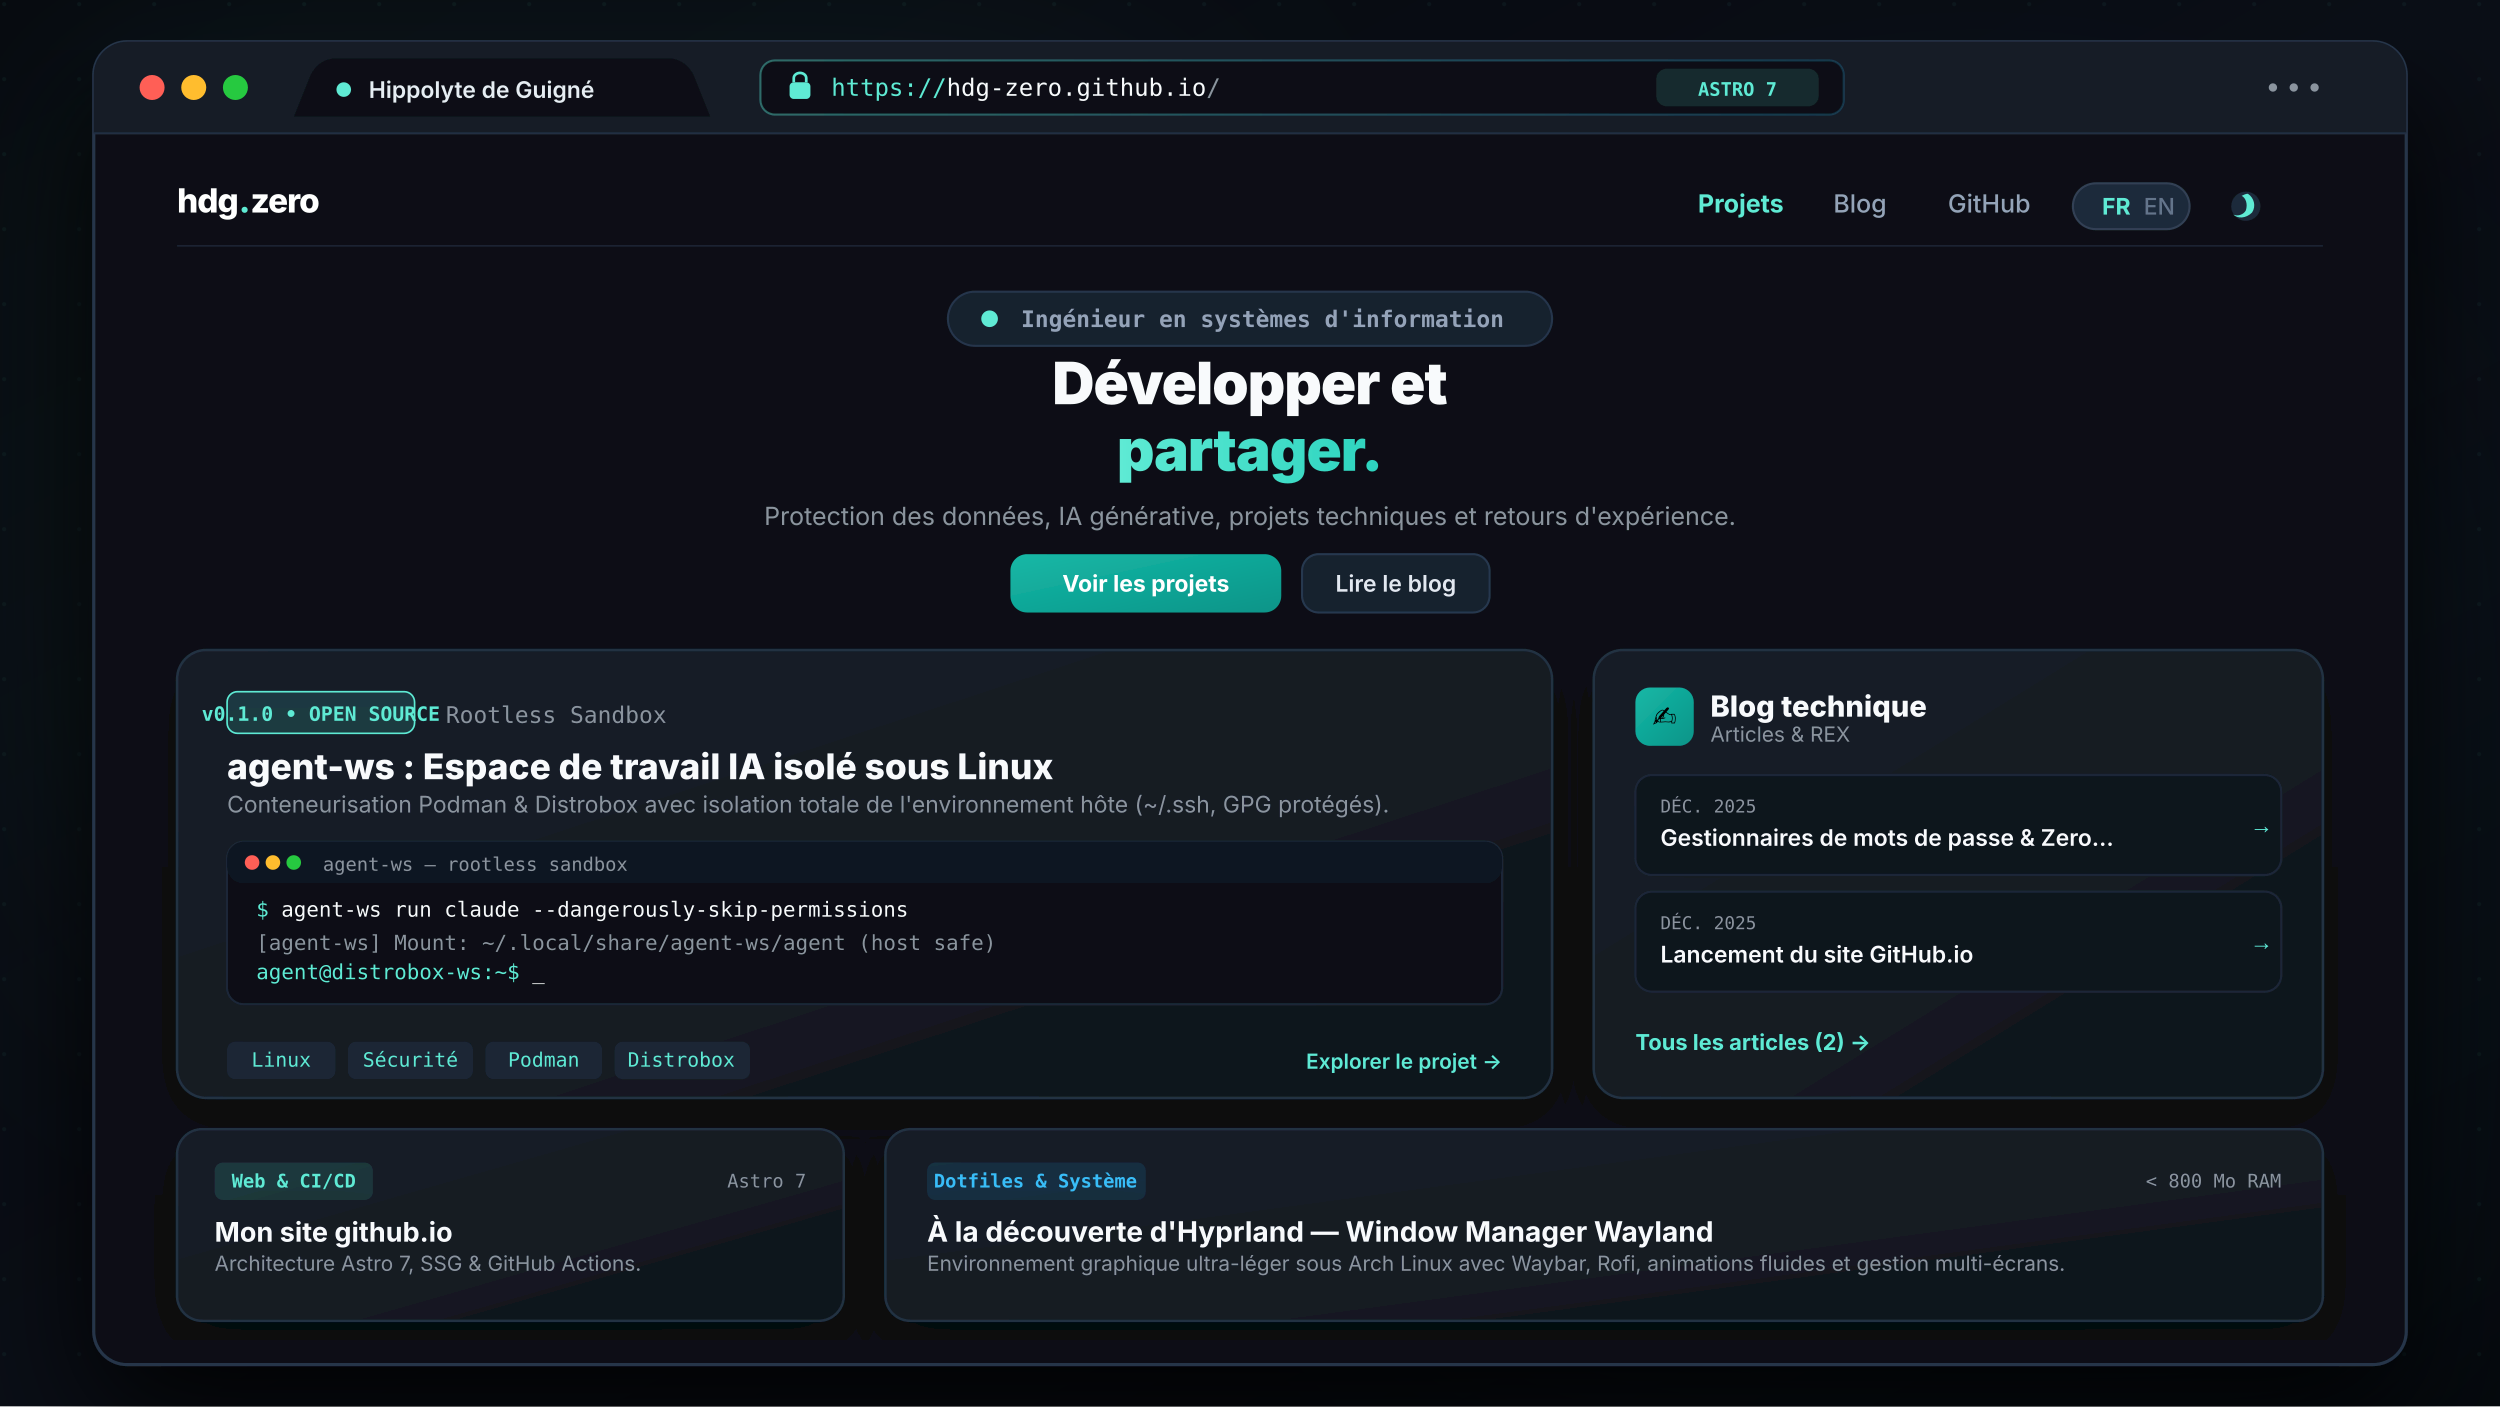
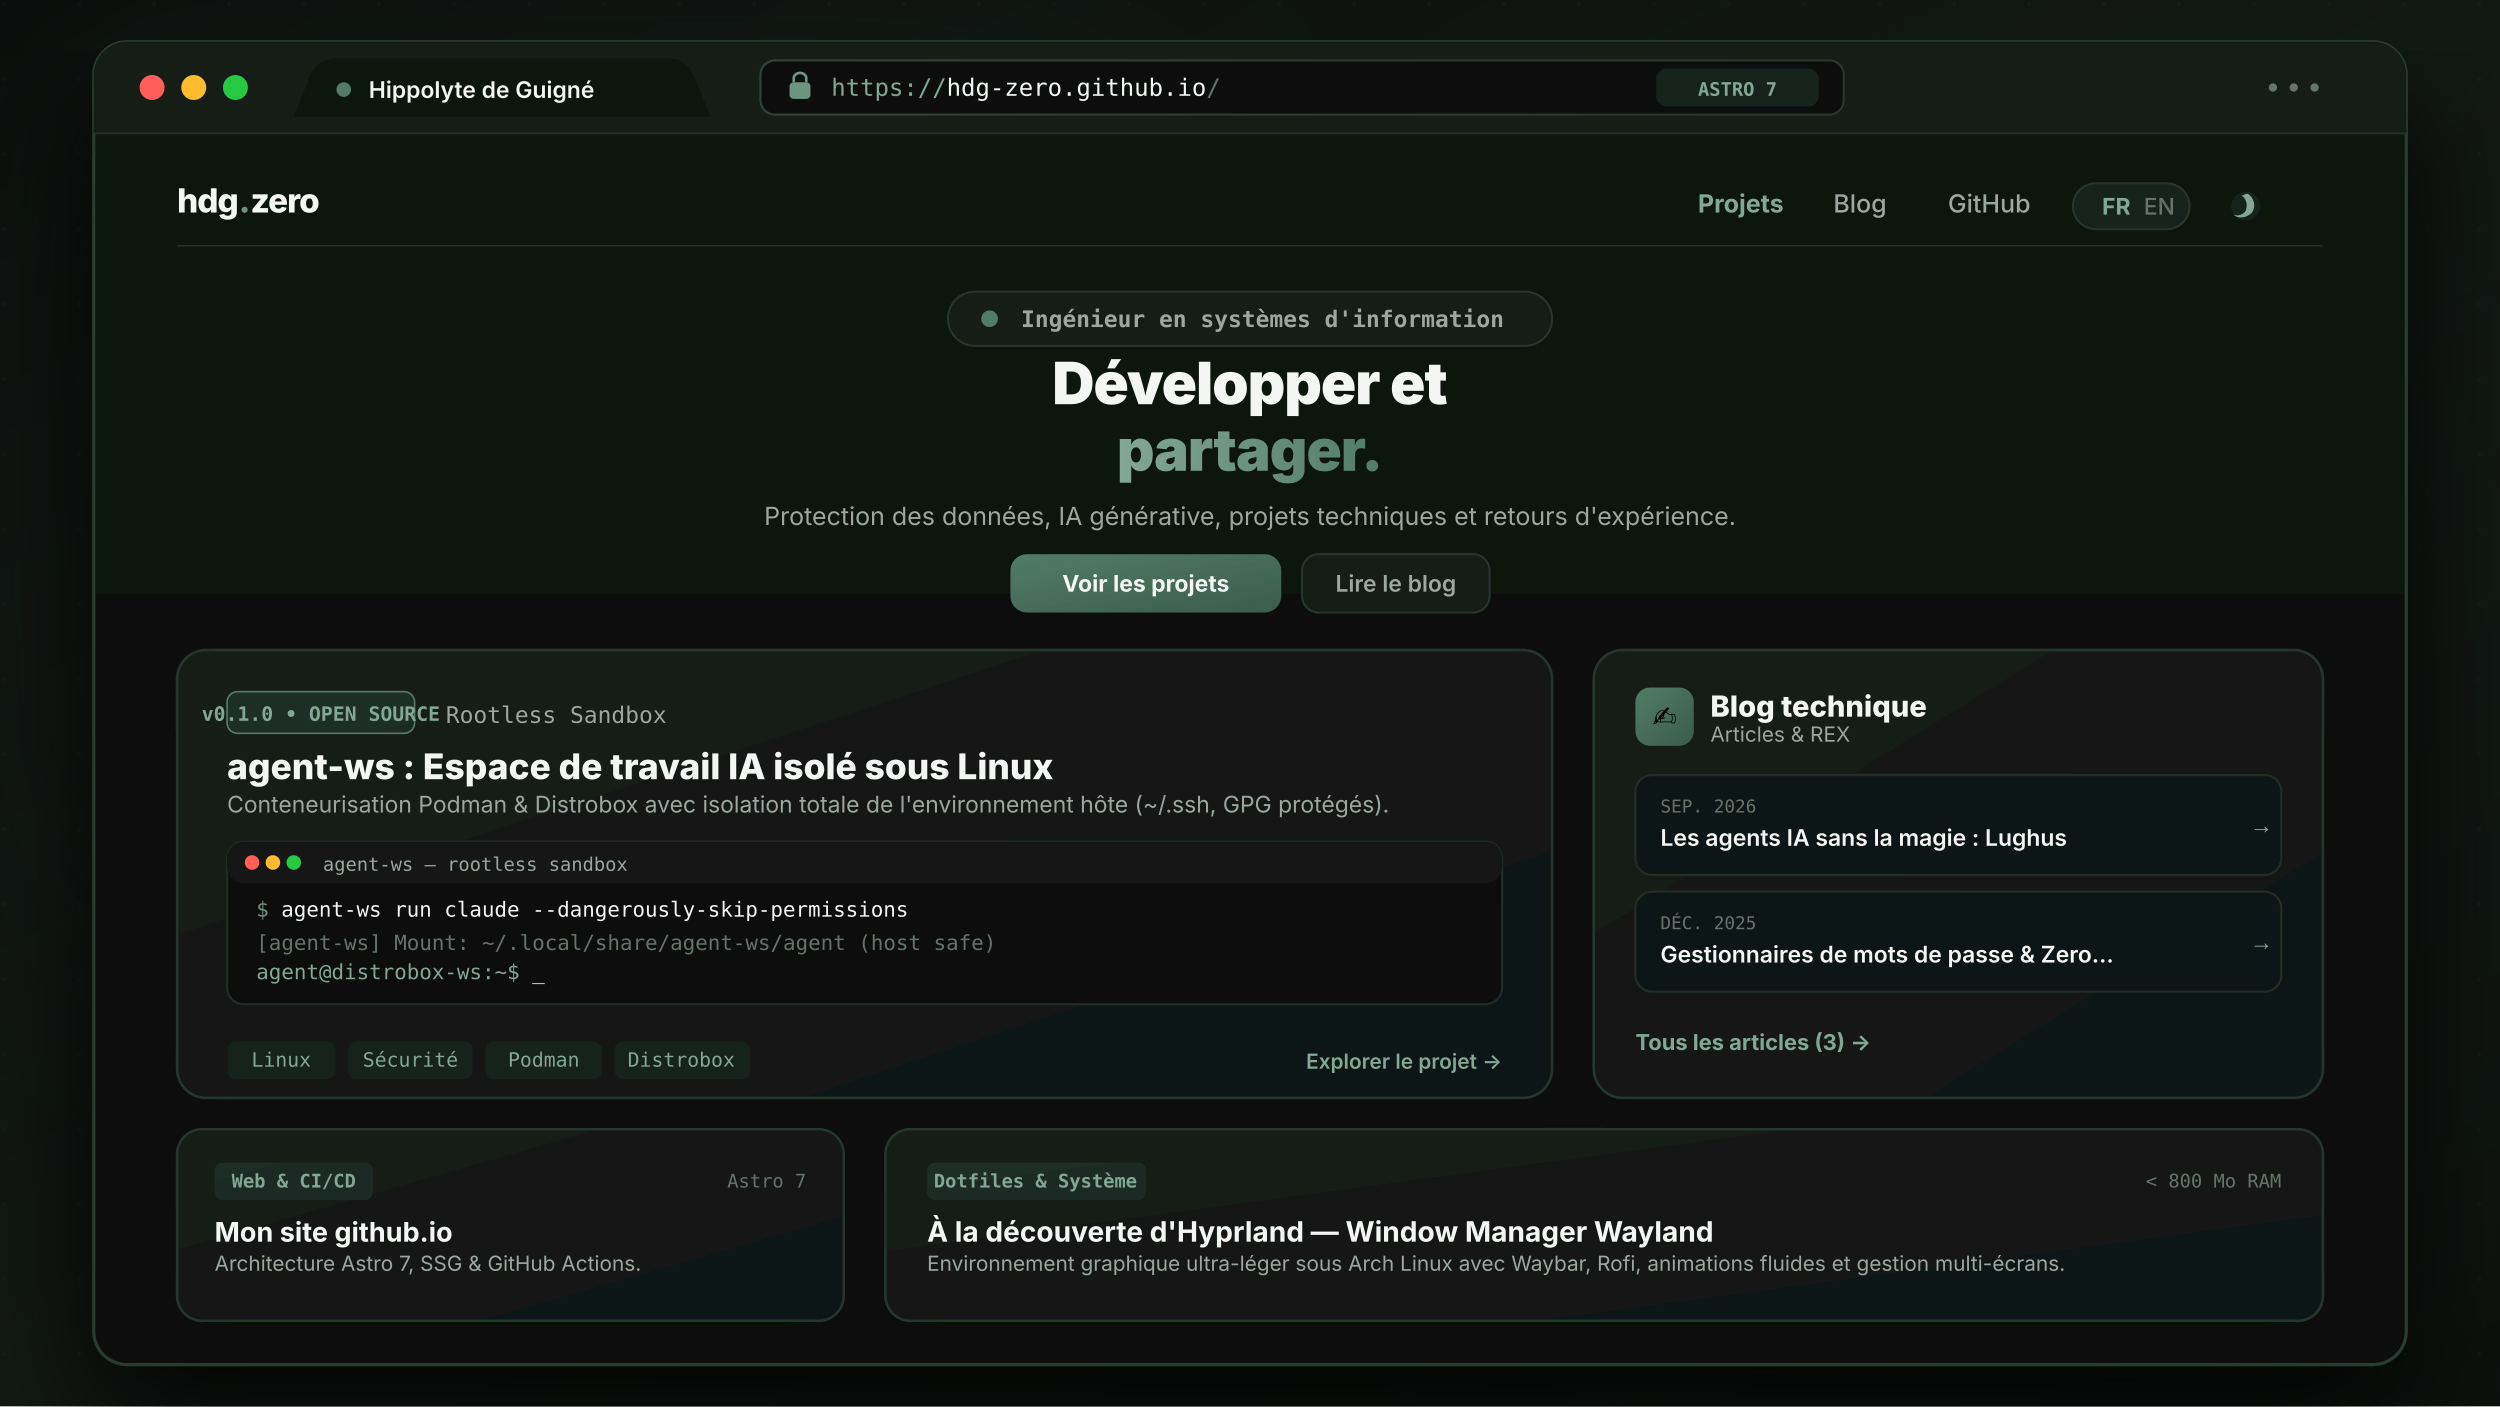
<svg xmlns="http://www.w3.org/2000/svg" viewBox="0 0 1200 675" width="1200" height="675">
  <defs>
    <linearGradient id="canvas-bg" x1="0%" y1="0%" x2="100%" y2="100%">
-       <stop offset="0%" stop-color="#06090e" />
-       <stop offset="50%" stop-color="#0a0e16" />
-       <stop offset="100%" stop-color="#05080c" />
+       <stop offset="0%" stop-color="#0a0d0b" />
+       <stop offset="50%" stop-color="#121814" />
+       <stop offset="100%" stop-color="#0c100d" />
    </linearGradient>
    <linearGradient id="window-bg" x1="0%" y1="0%" x2="0%" y2="100%">
-       <stop offset="0%" stop-color="#0d1117" />
-       <stop offset="100%" stop-color="#090d13" />
+       <stop offset="0%" stop-color="#0f1411" />
+       <stop offset="100%" stop-color="#0b0e0c" />
    </linearGradient>
    <linearGradient id="hero-gradient" x1="0%" y1="0%" x2="100%" y2="0%">
-       <stop offset="0%" stop-color="#5eead4" />
-       <stop offset="100%" stop-color="#2dd4bf" />
+       <stop offset="0%" stop-color="#82a895" />
+       <stop offset="100%" stop-color="#527c67" />
    </linearGradient>
    <linearGradient id="btn-primary" x1="0%" y1="0%" x2="100%" y2="100%">
-       <stop offset="0%" stop-color="#14b8a6" />
-       <stop offset="100%" stop-color="#0d9488" />
+       <stop offset="0%" stop-color="#527c67" />
+       <stop offset="100%" stop-color="#3a5c4c" />
    </linearGradient>
    <linearGradient id="card-grad" x1="0%" y1="0%" x2="100%" y2="100%">
-       <stop offset="0%" stop-color="#161f2c" stop-opacity="0.85" />
-       <stop offset="100%" stop-color="#0f1622" stop-opacity="0.85" />
+       <stop offset="0%" stop-color="#151c18" stop-opacity="0.95" />
+       <stop offset="100%" stop-color="#101512" stop-opacity="0.95" />
    </linearGradient>
    <linearGradient id="address-border" x1="0%" y1="0%" x2="100%" y2="0%">
-       <stop offset="0%" stop-color="#5eead4" stop-opacity="0.4" />
-       <stop offset="100%" stop-color="#38bdf8" stop-opacity="0.2" />
+       <stop offset="0%" stop-color="#527c67" stop-opacity="0.45" />
+       <stop offset="100%" stop-color="#6e9481" stop-opacity="0.25" />
    </linearGradient>
    <filter id="browser-shadow" x="-5%" y="-5%" width="110%" height="115%">
-       <feDropShadow dx="0" dy="24" stdDeviation="30" flood-color="#000000" flood-opacity="0.9" />
+       <feDropShadow dx="0" dy="24" stdDeviation="30" flood-color="#000000" flood-opacity="0.85" />
    </filter>
    <filter id="card-shadow" x="-5%" y="-5%" width="110%" height="115%">
-       <feDropShadow dx="0" dy="8" stdDeviation="12" flood-color="#000000" flood-opacity="0.5" />
+       <feDropShadow dx="0" dy="8" stdDeviation="12" flood-color="#000000" flood-opacity="0.6" />
    </filter>
    <pattern id="site-grid" width="36" height="36" patternUnits="userSpaceOnUse">
-       <circle cx="2" cy="2" r="1" fill="#5eead4" fill-opacity="0.05" />
+       <circle cx="2" cy="2" r="1" fill="#527c67" fill-opacity="0.06" />
    </pattern>
  </defs>
  <rect width="1200" height="675" fill="url(#canvas-bg)" />
  <rect width="1200" height="675" fill="url(#site-grid)" />
-   <circle cx="250" cy="180" r="320" fill="#5eead4" opacity="0.07" filter="blur(70px)" />
-   <circle cx="950" cy="420" r="300" fill="#38bdf8" opacity="0.06" filter="blur(70px)" />
+   <circle cx="250" cy="180" r="320" fill="#527c67" opacity="0.08" filter="blur(70px)" />
+   <circle cx="950" cy="420" r="300" fill="#3a5c4c" opacity="0.07" filter="blur(70px)" />
  <g transform="translate(45, 20)" filter="url(#browser-shadow)">
-     <rect width="1110" height="635" rx="16" fill="url(#window-bg)" stroke="#26354a" stroke-width="1.5" />
-     <path d="M 0 16 C 0 7.163 7.163 0 16 0 L 1094 0 C 1102.837 0 1110 7.163 1110 16 L 1110 44 L 0 44 Z" fill="#141c28" />
-     <line x1="0" y1="44" x2="1110" y2="44" stroke="#222f42" stroke-width="1" />
+     <rect width="1110" height="635" rx="16" fill="url(#window-bg)" stroke="#2c3a31" stroke-width="1.5" />
+     <path d="M 0 16 C 0 7.163 7.163 0 16 0 L 1094 0 C 1102.837 0 1110 7.163 1110 16 L 1110 44 L 0 44 Z" fill="#141b17" />
+     <line x1="0" y1="44" x2="1110" y2="44" stroke="#232d26" stroke-width="1" />
    <circle cx="28" cy="22" r="6" fill="#ff5f56" />
    <circle cx="48" cy="22" r="6" fill="#ffbd2e" />
    <circle cx="68" cy="22" r="6" fill="#27c93f" />
    <g transform="translate(96, 8)">
-       <path d="M 0 28 L 8 8 C 10 4 14 0 20 0 L 180 0 C 186 0 190 4 192 8 L 200 28 Z" fill="#0d1117" />
-       <circle cx="24" cy="15" r="3.5" fill="#5eead4" />
-       <text x="36" y="19" font-family="'Inter', system-ui, sans-serif" font-size="11" font-weight="600" fill="#e6edf3">
+       <path d="M 0 28 L 8 8 C 10 4 14 0 20 0 L 180 0 C 186 0 190 4 192 8 L 200 28 Z" fill="#0f1411" />
+       <circle cx="24" cy="15" r="3.5" fill="#527c67" />
+       <text x="36" y="19" font-family="'Inter', system-ui, sans-serif" font-size="11" font-weight="600" fill="#f4f6f4">
        Hippolyte de Guigné
      </text>
    </g>
    <g transform="translate(320, 9)">
-       <rect width="520" height="26" rx="7" fill="#0b1017" stroke="url(#address-border)" stroke-width="1" />
+       <rect width="520" height="26" rx="7" fill="#0c110e" stroke="url(#address-border)" stroke-width="1" />
      <g transform="translate(14, 6)">
-         <rect x="0" y="4.5" width="10" height="8" rx="2" fill="#5eead4" />
-         <path d="M 2 4.5 V 2.5 C 2 1 3.5 0 5 0 C 6.5 0 8 1 8 2.5 V 4.5" fill="none" stroke="#5eead4" stroke-width="1.3" />
-       </g>
-       <text x="34" y="17" font-family="'JetBrains Mono', monospace" font-size="11.5" fill="#f8fafc">
-         <tspan fill="#5eead4">https://</tspan>hdg-zero.github.io<tspan fill="#8b949e">/</tspan>
+         <rect x="0" y="4.5" width="10" height="8" rx="2" fill="#6e9481" />
+         <path d="M 2 4.5 V 2.5 C 2 1 3.5 0 5 0 C 6.5 0 8 1 8 2.5 V 4.5" fill="none" stroke="#6e9481" stroke-width="1.3" />
+       </g>
+       <text x="34" y="17" font-family="'JetBrains Mono', monospace" font-size="11.5" fill="#f4f6f4">
+         <tspan fill="#82a895">https://</tspan>hdg-zero.github.io<tspan fill="#66736a">/</tspan>
      </text>
      <g transform="translate(430, 4)">
-         <rect width="78" height="18" rx="5" fill="#5eead4" fill-opacity="0.12" />
-         <text x="39" y="13" font-family="'JetBrains Mono', monospace" font-size="9" font-weight="700" fill="#5eead4" text-anchor="middle">ASTRO 7</text>
-       </g>
-     </g>
-     <g transform="translate(1040, 16)" fill="#8b949e">
+         <rect width="78" height="18" rx="5" fill="#527c67" fill-opacity="0.18" />
+         <text x="39" y="13" font-family="'JetBrains Mono', monospace" font-size="9" font-weight="700" fill="#82a895" text-anchor="middle">ASTRO 7</text>
+       </g>
+     </g>
+     <g transform="translate(1040, 16)" fill="#66736a">
      <circle cx="6" cy="6" r="2" />
      <circle cx="16" cy="6" r="2" />
      <circle cx="26" cy="6" r="2" />
    </g>
    <g id="viewport-content" transform="translate(0, 44)">
      <g id="mock-navbar" transform="translate(40, 14)">
-         <text x="0" y="24" font-family="'Inter', system-ui, sans-serif" font-size="16" font-weight="800" fill="#ffffff" letter-spacing="-0.5">
-           hdg<tspan fill="#5eead4">.</tspan>zero
+         <text x="0" y="24" font-family="'Inter', system-ui, sans-serif" font-size="16" font-weight="800" fill="#f4f6f4" letter-spacing="-0.5">
+           hdg<tspan fill="#6e9481">.</tspan>zero
        </text>
        <g transform="translate(730, 10)" font-family="'Inter', system-ui, sans-serif" font-size="12" font-weight="500">
-           <text x="0" y="14" fill="#5eead4" font-weight="700">Projets</text>
-           <text x="65" y="14" fill="#94a3b8">Blog</text>
-           <text x="120" y="14" fill="#94a3b8">GitHub</text>
-           <rect x="180" y="0" width="56" height="22" rx="11" fill="#1e293b" stroke="#334155" stroke-width="1" />
-           <text x="194" y="15" fill="#5eead4" font-size="11" font-weight="700">FR</text>
-           <text x="214" y="15" fill="#64748b" font-size="11">EN</text>
+           <text x="0" y="14" fill="#82a895" font-weight="700">Projets</text>
+           <text x="65" y="14" fill="#9ca7a0">Blog</text>
+           <text x="120" y="14" fill="#9ca7a0">GitHub</text>
+           <rect x="180" y="0" width="56" height="22" rx="11" fill="#18201b" stroke="#28352d" stroke-width="1" />
+           <text x="194" y="15" fill="#82a895" font-size="11" font-weight="700">FR</text>
+           <text x="214" y="15" fill="#66736a" font-size="11">EN</text>
          <g transform="translate(255, 3)">
-             <circle cx="8" cy="8" r="7" fill="#1e293b" />
-             <path d="M 6 3 C 8 4 9 7 8 10 C 7 12 4 13 2 12 C 4 14 8 14 11 11 C 13 8 12 4 9 2 C 8 2 7 2.5 6 3 Z" fill="#5eead4" />
-           </g>
-         </g>
-         <line x1="0" y1="40" x2="1030" y2="40" stroke="#1e293b" stroke-width="0.8" stroke-opacity="0.8" />
+             <circle cx="8" cy="8" r="7" fill="#18201b" />
+             <path d="M 6 3 C 8 4 9 7 8 10 C 7 12 4 13 2 12 C 4 14 8 14 11 11 C 13 8 12 4 9 2 C 8 2 7 2.5 6 3 Z" fill="#82a895" />
+           </g>
+         </g>
+         <line x1="0" y1="40" x2="1030" y2="40" stroke="#232d26" stroke-width="0.8" />
      </g>
      <g id="mock-hero" transform="translate(555, 76)" text-anchor="middle">
-         <rect x="-145" y="0" width="290" height="26" rx="13" fill="#16202e" stroke="#25354c" stroke-width="1" />
-         <circle cx="-125" cy="13" r="4" fill="#5eead4" />
-         <text x="6" y="17" font-family="'JetBrains Mono', monospace" font-size="11" font-weight="600" fill="#94a3b8">
+         <rect x="-145" y="0" width="290" height="26" rx="13" fill="#141a16" stroke="#28352d" stroke-width="1" />
+         <circle cx="-125" cy="13" r="4" fill="#527c67" />
+         <text x="6" y="17" font-family="'JetBrains Mono', monospace" font-size="11" font-weight="600" fill="#9ca7a0">
          Ingénieur en systèmes d'information
        </text>
-         <text y="54" font-family="'Inter', system-ui, sans-serif" font-size="28" font-weight="900" fill="#f8fafc" letter-spacing="-0.5">
+         <text y="54" font-family="'Inter', system-ui, sans-serif" font-size="28" font-weight="900" fill="#f4f6f4" letter-spacing="-0.5">
          Développer et
        </text>
        <text y="86" font-family="'Inter', system-ui, sans-serif" font-size="28" font-weight="900" fill="url(#hero-gradient)" letter-spacing="-0.5">
          partager.
        </text>
-         <text y="112" font-family="'Inter', system-ui, sans-serif" font-size="12" font-weight="400" fill="#8b949e">
+         <text y="112" font-family="'Inter', system-ui, sans-serif" font-size="12" font-weight="400" fill="#9ca7a0">
          Protection des données, IA générative, projets techniques et retours d'expérience.
        </text>
        <g transform="translate(0, 126)">
          <rect x="-115" y="0" width="130" height="28" rx="8" fill="url(#btn-primary)" />
-           <text x="-50" y="18" font-family="'Inter', system-ui, sans-serif" font-size="11" font-weight="700" fill="#ffffff">
+           <text x="-50" y="18" font-family="'Inter', system-ui, sans-serif" font-size="11" font-weight="700" fill="#f4f6f4">
            Voir les projets
          </text>
-           <rect x="25" y="0" width="90" height="28" rx="8" fill="#16202e" stroke="#28394f" stroke-width="1" />
-           <text x="70" y="18" font-family="'Inter', system-ui, sans-serif" font-size="11" font-weight="600" fill="#e2e8f0">
+           <rect x="25" y="0" width="90" height="28" rx="8" fill="#141a16" stroke="#28352d" stroke-width="1" />
+           <text x="70" y="18" font-family="'Inter', system-ui, sans-serif" font-size="11" font-weight="600" fill="#9ca7a0">
            Lire le blog
          </text>
        </g>
      </g>
      <g id="mock-bento" transform="translate(40, 248)">
        <g transform="translate(0, 0)" filter="url(#card-shadow)">
-           <rect width="660" height="215" rx="14" fill="url(#card-grad)" stroke="#223042" stroke-width="1.2" />
+           <rect width="660" height="215" rx="14" fill="url(#card-grad)" stroke="#28352d" stroke-width="1.2" />
          <g transform="translate(24, 20)">
-             <rect width="90" height="20" rx="5" fill="#5eead4" fill-opacity="0.15" stroke="#5eead4" stroke-width="0.8" />
-             <text x="45" y="14" font-family="'JetBrains Mono', monospace" font-size="9.5" font-weight="700" fill="#5eead4" text-anchor="middle">v0.1.0 • OPEN SOURCE</text>
-             <text x="105" y="15" font-family="'JetBrains Mono', monospace" font-size="11" fill="#8b949e">Rootless Sandbox</text>
-             <text y="42" font-family="'Inter', system-ui, sans-serif" font-size="17" font-weight="800" fill="#f8fafc">
+             <rect width="90" height="20" rx="5" fill="#527c67" fill-opacity="0.18" stroke="#527c67" stroke-width="0.8" />
+             <text x="45" y="14" font-family="'JetBrains Mono', monospace" font-size="9.5" font-weight="700" fill="#82a895" text-anchor="middle">v0.1.0 • OPEN SOURCE</text>
+             <text x="105" y="15" font-family="'JetBrains Mono', monospace" font-size="11" fill="#9ca7a0">Rootless Sandbox</text>
+             <text y="42" font-family="'Inter', system-ui, sans-serif" font-size="17" font-weight="800" fill="#f4f6f4">
              agent-ws : Espace de travail IA isolé sous Linux
            </text>
-             <text y="58" font-family="'Inter', system-ui, sans-serif" font-size="11" fill="#8b949e">
+             <text y="58" font-family="'Inter', system-ui, sans-serif" font-size="11" fill="#9ca7a0">
              Conteneurisation Podman &amp; Distrobox avec isolation totale de l'environnement hôte (~/.ssh, GPG protégés).
            </text>
            <g transform="translate(0, 72)">
-               <rect width="612" height="78" rx="8" fill="#080c12" stroke="#1c2838" stroke-width="1" />
-               <rect width="612" height="20" rx="8" fill="#101824" />
+               <rect width="612" height="78" rx="8" fill="#0b0e0c" stroke="#232d26" stroke-width="1" />
+               <rect width="612" height="20" rx="8" fill="#121714" />
              <circle cx="12" cy="10" r="3.5" fill="#ff5f56" />
              <circle cx="22" cy="10" r="3.5" fill="#ffbd2e" />
              <circle cx="32" cy="10" r="3.5" fill="#27c93f" />
-               <text x="46" y="14" font-family="'JetBrains Mono', monospace" font-size="9" fill="#8b949e">agent-ws — rootless sandbox</text>
+               <text x="46" y="14" font-family="'JetBrains Mono', monospace" font-size="9" fill="#9ca7a0">agent-ws — rootless sandbox</text>
              <g transform="translate(14, 36)" font-family="'JetBrains Mono', monospace" font-size="10">
-                 <text fill="#5eead4">$</text>
-                 <text x="12" fill="#f8fafc">agent-ws run claude --dangerously-skip-permissions</text>
-                 <text y="16" fill="#8b949e">[agent-ws] Mount: ~/.local/share/agent-ws/agent (host safe)</text>
-                 <text y="30" fill="#5eead4">agent@distrobox-ws:~$ <tspan fill="#ffffff">_</tspan>
+                 <text fill="#6e9481">$</text>
+                 <text x="12" fill="#f4f6f4">agent-ws run claude --dangerously-skip-permissions</text>
+                 <text y="16" fill="#66736a">[agent-ws] Mount: ~/.local/share/agent-ws/agent (host safe)</text>
+                 <text y="30" fill="#82a895">agent@distrobox-ws:~$ <tspan fill="#f4f6f4">_</tspan>
                </text>
              </g>
            </g>
            <g transform="translate(0, 168)" font-family="'JetBrains Mono', monospace" font-size="9.5">
-               <rect width="52" height="18" rx="4" fill="#1b2636" />
-               <text x="26" y="12" fill="#5eead4" text-anchor="middle">Linux</text>
-               <rect x="58" width="60" height="18" rx="4" fill="#1b2636" />
-               <text x="88" y="12" fill="#5eead4" text-anchor="middle">Sécurité</text>
-               <rect x="124" width="56" height="18" rx="4" fill="#1b2636" />
-               <text x="152" y="12" fill="#5eead4" text-anchor="middle">Podman</text>
-               <rect x="186" width="65" height="18" rx="4" fill="#1b2636" />
-               <text x="218" y="12" fill="#5eead4" text-anchor="middle">Distrobox</text>
-               <text x="612" y="13" font-family="'Inter', system-ui, sans-serif" font-size="10" font-weight="600" fill="#5eead4" text-anchor="end">Explorer le projet →</text>
+               <rect width="52" height="18" rx="4" fill="#18201b" />
+               <text x="26" y="12" fill="#82a895" text-anchor="middle">Linux</text>
+               <rect x="58" width="60" height="18" rx="4" fill="#18201b" />
+               <text x="88" y="12" fill="#82a895" text-anchor="middle">Sécurité</text>
+               <rect x="124" width="56" height="18" rx="4" fill="#18201b" />
+               <text x="152" y="12" fill="#82a895" text-anchor="middle">Podman</text>
+               <rect x="186" width="65" height="18" rx="4" fill="#18201b" />
+               <text x="218" y="12" fill="#82a895" text-anchor="middle">Distrobox</text>
+               <text x="612" y="13" font-family="'Inter', system-ui, sans-serif" font-size="10" font-weight="600" fill="#82a895" text-anchor="end">Explorer le projet →</text>
            </g>
          </g>
        </g>
        <g transform="translate(680, 0)" filter="url(#card-shadow)">
-           <rect width="350" height="215" rx="14" fill="url(#card-grad)" stroke="#223042" stroke-width="1.2" />
+           <rect width="350" height="215" rx="14" fill="url(#card-grad)" stroke="#28352d" stroke-width="1.2" />
          <g transform="translate(20, 18)">
            <g transform="translate(0, 0)">
              <rect width="28" height="28" rx="7" fill="url(#btn-primary)" />
              <text x="14" y="19" font-size="14" text-anchor="middle">✍️</text>
-               <text x="36" y="14" font-family="'Inter', system-ui, sans-serif" font-size="14" font-weight="800" fill="#f8fafc">Blog technique</text>
-               <text x="36" y="26" font-family="'Inter', system-ui, sans-serif" font-size="10" fill="#8b949e">Articles &amp; REX</text>
+               <text x="36" y="14" font-family="'Inter', system-ui, sans-serif" font-size="14" font-weight="800" fill="#f4f6f4">Blog technique</text>
+               <text x="36" y="26" font-family="'Inter', system-ui, sans-serif" font-size="10" fill="#9ca7a0">Articles &amp; REX</text>
            </g>
            <g transform="translate(0, 42)">
-               <rect width="310" height="48" rx="8" fill="#0d141e" stroke="#1d2838" stroke-width="1" />
-               <text x="12" y="18" font-family="'JetBrains Mono', monospace" font-size="8.5" fill="#8b949e">DÉC. 2025</text>
-               <text x="12" y="34" font-family="'Inter', system-ui, sans-serif" font-size="11" font-weight="600" fill="#f8fafc">
+               <rect width="310" height="48" rx="8" fill="#111613" stroke="#222d26" stroke-width="1" />
+               <text x="12" y="18" font-family="'JetBrains Mono', monospace" font-size="8.5" fill="#66736a">SEP. 2026</text>
+               <text x="12" y="34" font-family="'Inter', system-ui, sans-serif" font-size="11" font-weight="600" fill="#f4f6f4">
+                 Les agents IA sans la magie : Lughus
+               </text>
+               <text x="295" y="28" font-size="11" fill="#82a895">→</text>
+             </g>
+             <g transform="translate(0, 98)">
+               <rect width="310" height="48" rx="8" fill="#111613" stroke="#222d26" stroke-width="1" />
+               <text x="12" y="18" font-family="'JetBrains Mono', monospace" font-size="8.5" fill="#66736a">DÉC. 2025</text>
+               <text x="12" y="34" font-family="'Inter', system-ui, sans-serif" font-size="11" font-weight="600" fill="#f4f6f4">
                Gestionnaires de mots de passe &amp; Zero...
              </text>
-               <text x="295" y="28" font-size="11" fill="#5eead4">→</text>
-             </g>
-             <g transform="translate(0, 98)">
-               <rect width="310" height="48" rx="8" fill="#0d141e" stroke="#1d2838" stroke-width="1" />
-               <text x="12" y="18" font-family="'JetBrains Mono', monospace" font-size="8.5" fill="#8b949e">DÉC. 2025</text>
-               <text x="12" y="34" font-family="'Inter', system-ui, sans-serif" font-size="11" font-weight="600" fill="#f8fafc">
-                 Lancement du site GitHub.io
-               </text>
-               <text x="295" y="28" font-size="11" fill="#5eead4">→</text>
-             </g>
-             <text x="0" y="174" font-family="'Inter', system-ui, sans-serif" font-size="10.5" font-weight="700" fill="#5eead4">
-               Tous les articles (2) →
+               <text x="295" y="28" font-size="11" fill="#82a895">→</text>
+             </g>
+             <text x="0" y="174" font-family="'Inter', system-ui, sans-serif" font-size="10.5" font-weight="700" fill="#82a895">
+               Tous les articles (3) →
            </text>
          </g>
        </g>
        <g transform="translate(0, 230)" filter="url(#card-shadow)">
-           <rect width="320" height="92" rx="12" fill="url(#card-grad)" stroke="#223042" stroke-width="1.2" />
+           <rect width="320" height="92" rx="12" fill="url(#card-grad)" stroke="#28352d" stroke-width="1.2" />
          <g transform="translate(18, 16)">
-             <rect width="76" height="18" rx="4" fill="#5eead4" fill-opacity="0.12" />
-             <text x="38" y="12" font-family="'JetBrains Mono', monospace" font-size="9" font-weight="700" fill="#5eead4" text-anchor="middle">Web &amp; CI/CD</text>
-             <text x="284" y="12" font-family="'JetBrains Mono', monospace" font-size="9" fill="#8b949e" text-anchor="end">Astro 7</text>
-             <text y="38" font-family="'Inter', system-ui, sans-serif" font-size="13" font-weight="700" fill="#f8fafc">
+             <rect width="76" height="18" rx="4" fill="#527c67" fill-opacity="0.18" />
+             <text x="38" y="12" font-family="'JetBrains Mono', monospace" font-size="9" font-weight="700" fill="#82a895" text-anchor="middle">Web &amp; CI/CD</text>
+             <text x="284" y="12" font-family="'JetBrains Mono', monospace" font-size="9" fill="#66736a" text-anchor="end">Astro 7</text>
+             <text y="38" font-family="'Inter', system-ui, sans-serif" font-size="13" font-weight="700" fill="#f4f6f4">
              Mon site github.io
            </text>
-             <text y="52" font-family="'Inter', system-ui, sans-serif" font-size="10" fill="#8b949e">
+             <text y="52" font-family="'Inter', system-ui, sans-serif" font-size="10" fill="#9ca7a0">
              Architecture Astro 7, SSG &amp; GitHub Actions.
            </text>
          </g>
        </g>
        <g transform="translate(340, 230)" filter="url(#card-shadow)">
-           <rect width="690" height="92" rx="12" fill="url(#card-grad)" stroke="#223042" stroke-width="1.2" />
+           <rect width="690" height="92" rx="12" fill="url(#card-grad)" stroke="#28352d" stroke-width="1.2" />
          <g transform="translate(20, 16)">
-             <rect width="105" height="18" rx="4" fill="#38bdf8" fill-opacity="0.12" />
-             <text x="52" y="12" font-family="'JetBrains Mono', monospace" font-size="9" font-weight="700" fill="#38bdf8" text-anchor="middle">Dotfiles &amp; Système</text>
-             <text x="650" y="12" font-family="'JetBrains Mono', monospace" font-size="9" fill="#8b949e" text-anchor="end">&lt; 800 Mo RAM</text>
-             <text y="38" font-family="'Inter', system-ui, sans-serif" font-size="13.5" font-weight="700" fill="#f8fafc">
+             <rect width="105" height="18" rx="4" fill="#527c67" fill-opacity="0.18" />
+             <text x="52" y="12" font-family="'JetBrains Mono', monospace" font-size="9" font-weight="700" fill="#82a895" text-anchor="middle">Dotfiles &amp; Système</text>
+             <text x="650" y="12" font-family="'JetBrains Mono', monospace" font-size="9" fill="#66736a" text-anchor="end">&lt; 800 Mo RAM</text>
+             <text y="38" font-family="'Inter', system-ui, sans-serif" font-size="13.5" font-weight="700" fill="#f4f6f4">
              À la découverte d'Hyprland — Window Manager Wayland
            </text>
-             <text y="52" font-family="'Inter', system-ui, sans-serif" font-size="10" fill="#8b949e">
+             <text y="52" font-family="'Inter', system-ui, sans-serif" font-size="10" fill="#9ca7a0">
              Environnement graphique ultra-léger sous Arch Linux avec Waybar, Rofi, animations fluides et gestion multi-écrans.
            </text>
          </g>
        </g>
      </g>
    </g>
  </g>
</svg>
